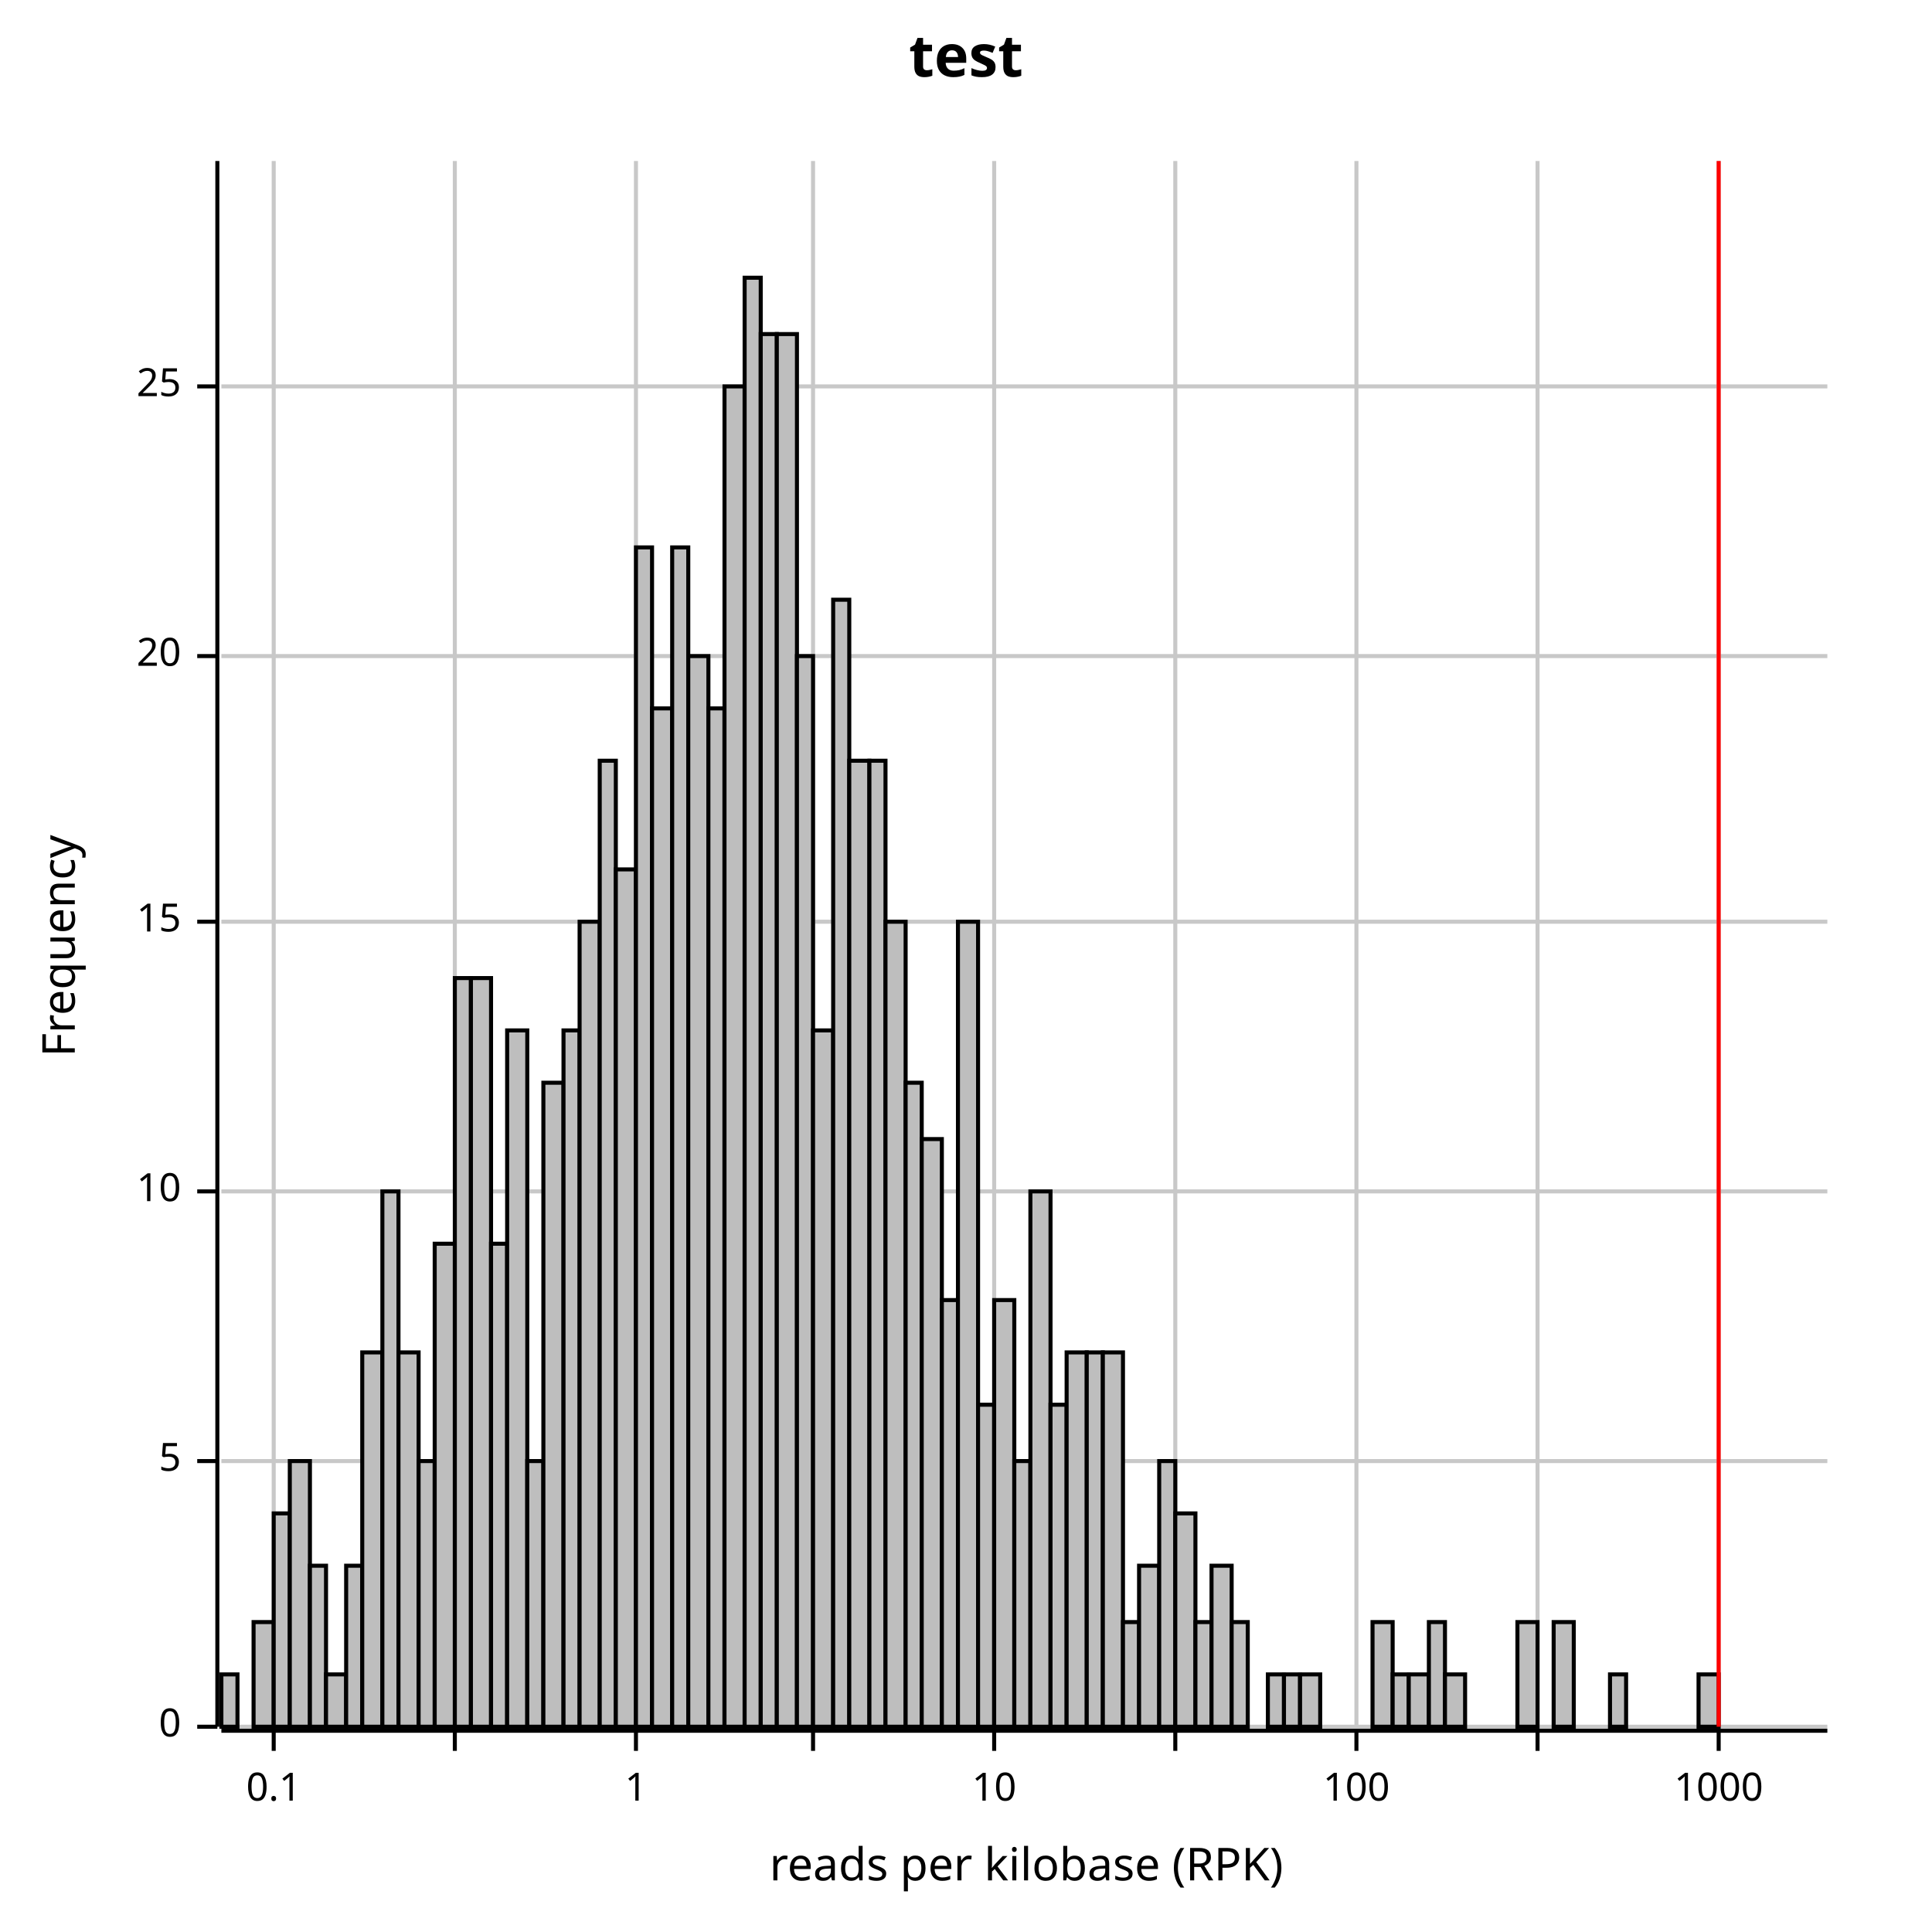
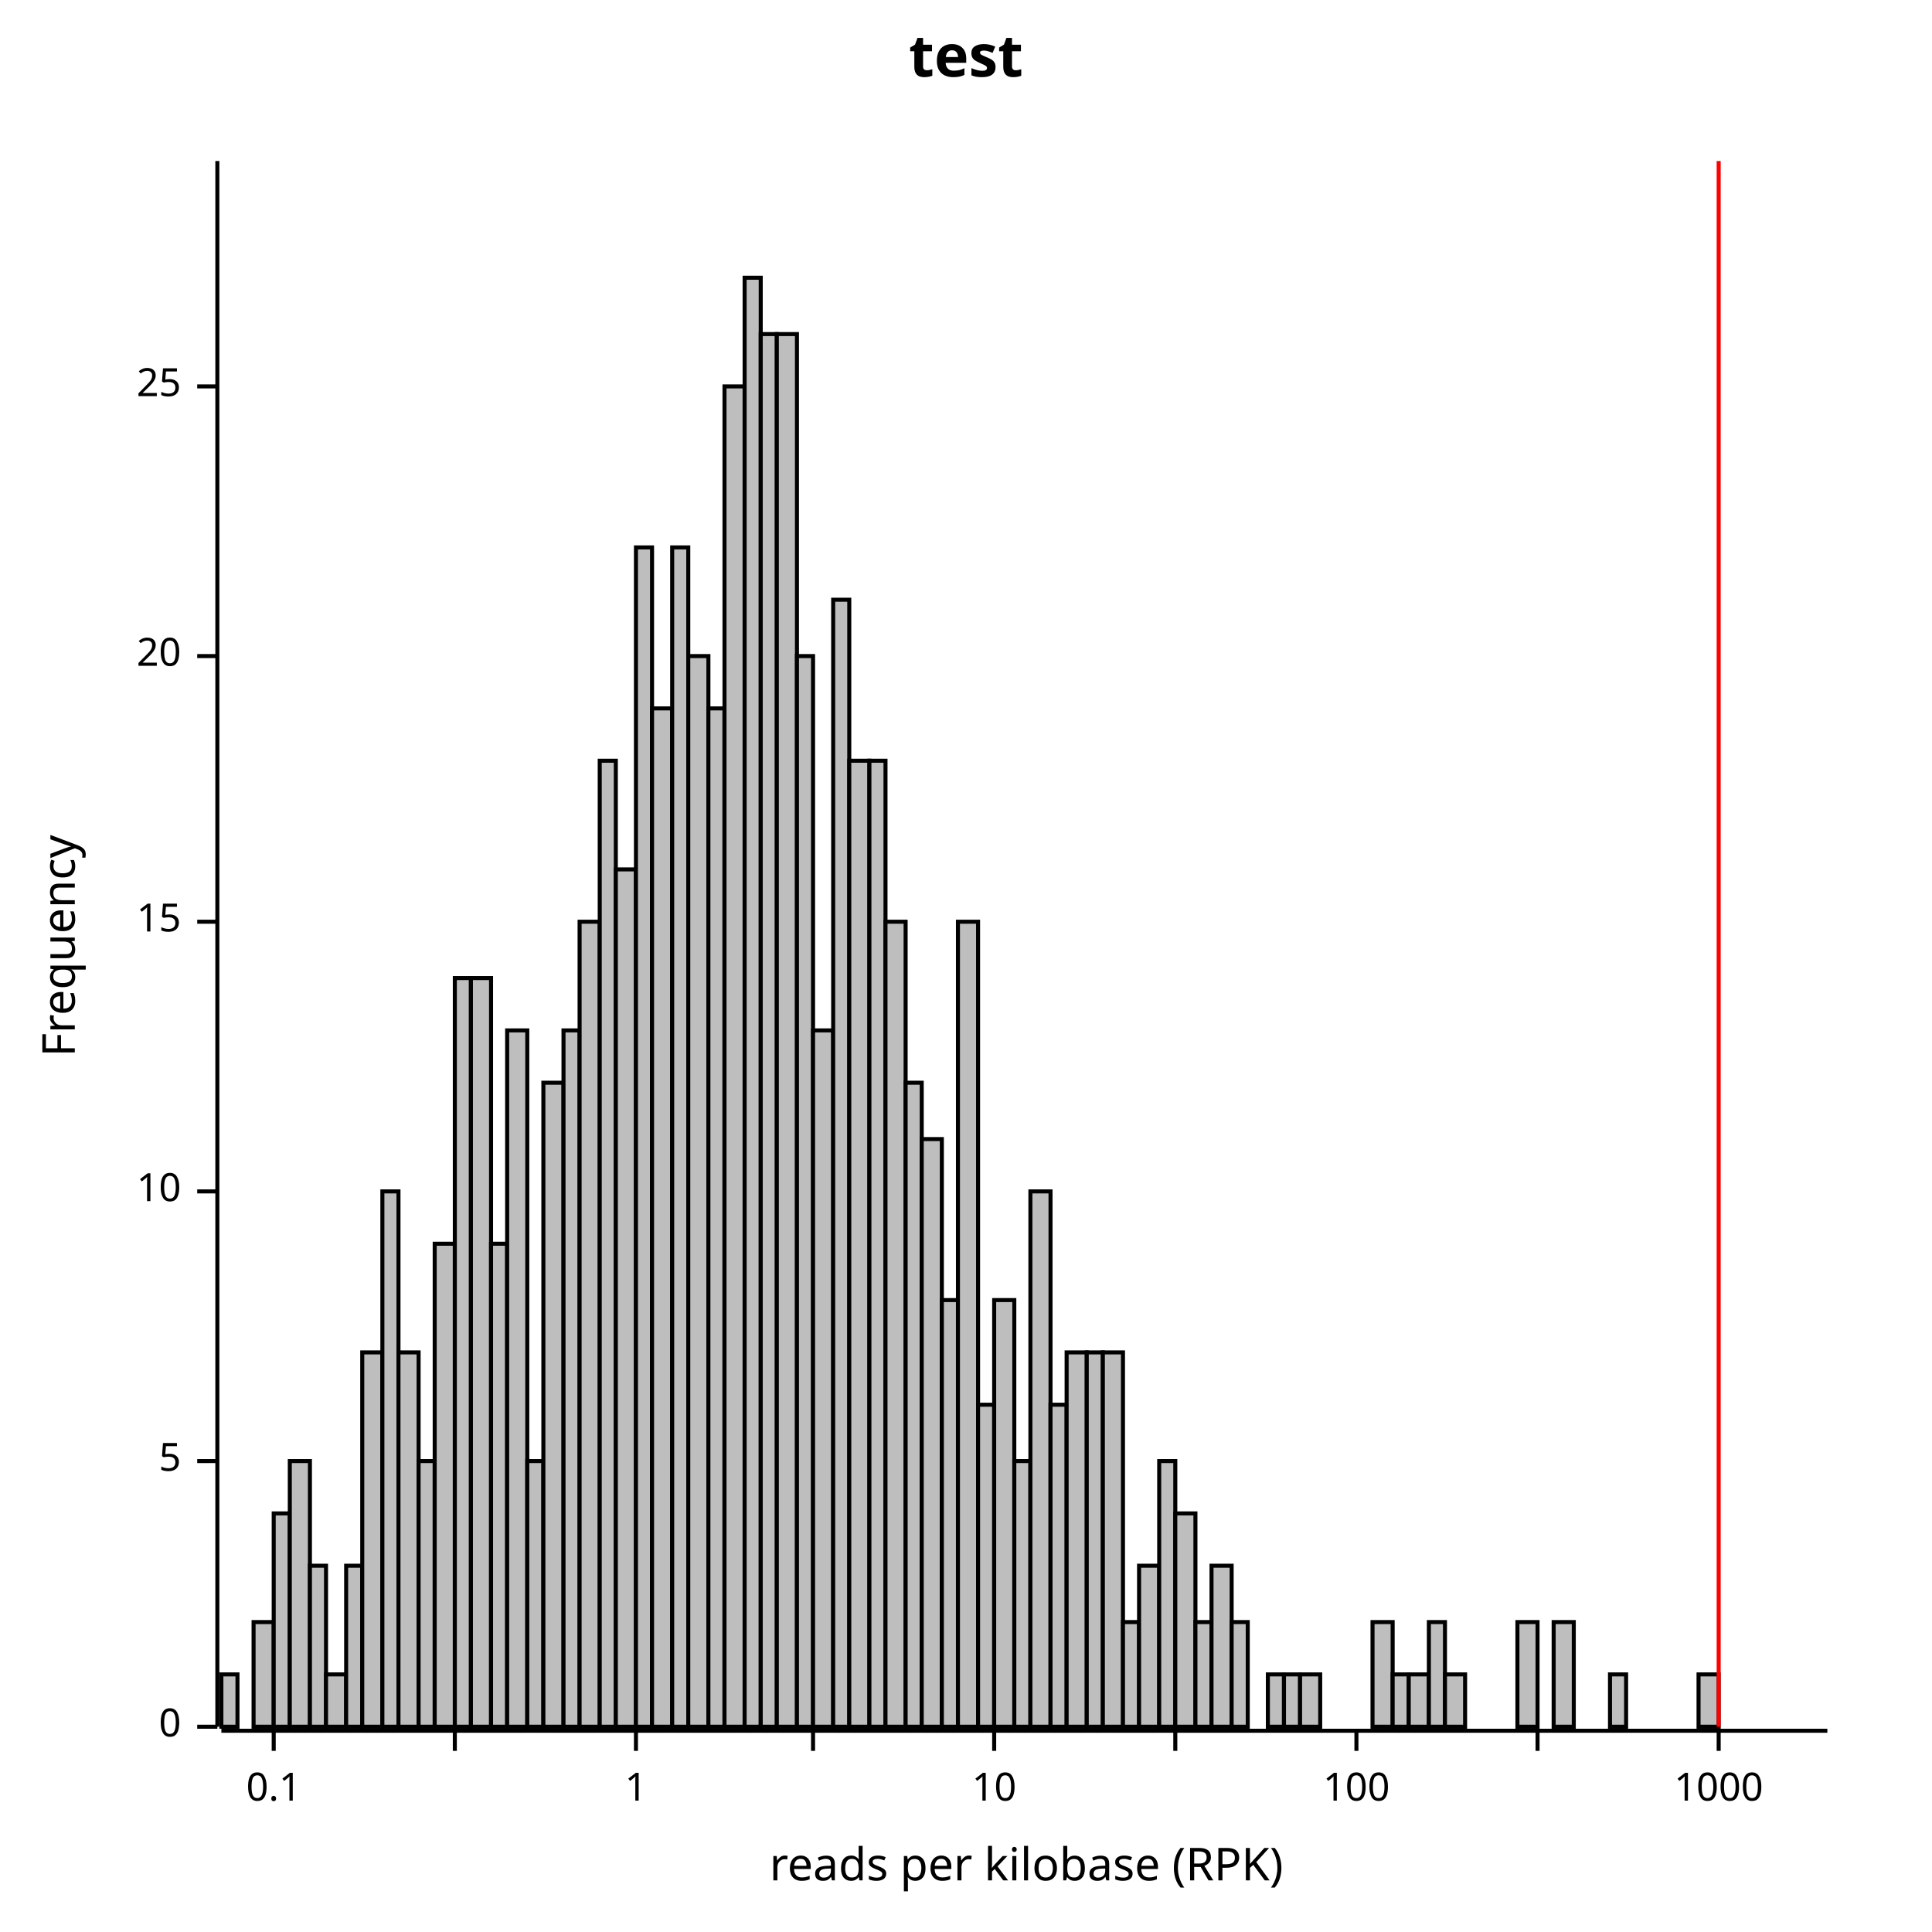
<svg xmlns="http://www.w3.org/2000/svg" width="480" height="480" viewBox="0 0 480 480">
  <rect x="0" y="0" width="480" height="480" opacity="1" fill="#FFFFFF" stroke="none" />
  <text x="240" y="8" dy="0.76em" text-anchor="middle" font-family="sans-serif" font-size="14.516" opacity="1" fill="#000000" font-weight="bold">
test
</text>
  <text x="10" y="235" dy="0.76em" text-anchor="middle" font-family="sans-serif" font-size="11.29" opacity="1" fill="#000000" transform="rotate(270, 10, 235)">
Frequency
</text>
  <text x="255" y="470" dy="-0.5ex" text-anchor="middle" font-family="sans-serif" font-size="11.29" opacity="1" fill="#000000">
reads per kilobase (RPK)
</text>
-   <line opacity="1" stroke="#C8C8C8" stroke-width="1" x1="68" y1="429" x2="68" y2="40" />
-   <line opacity="1" stroke="#C8C8C8" stroke-width="1" x1="113" y1="429" x2="113" y2="40" />
-   <line opacity="1" stroke="#C8C8C8" stroke-width="1" x1="158" y1="429" x2="158" y2="40" />
-   <line opacity="1" stroke="#C8C8C8" stroke-width="1" x1="202" y1="429" x2="202" y2="40" />
-   <line opacity="1" stroke="#C8C8C8" stroke-width="1" x1="247" y1="429" x2="247" y2="40" />
-   <line opacity="1" stroke="#C8C8C8" stroke-width="1" x1="292" y1="429" x2="292" y2="40" />
-   <line opacity="1" stroke="#C8C8C8" stroke-width="1" x1="337" y1="429" x2="337" y2="40" />
-   <line opacity="1" stroke="#C8C8C8" stroke-width="1" x1="382" y1="429" x2="382" y2="40" />
-   <line opacity="1" stroke="#C8C8C8" stroke-width="1" x1="427" y1="429" x2="427" y2="40" />
-   <line opacity="1" stroke="#C8C8C8" stroke-width="1" x1="55" y1="429" x2="454" y2="429" />
-   <line opacity="1" stroke="#C8C8C8" stroke-width="1" x1="55" y1="363" x2="454" y2="363" />
-   <line opacity="1" stroke="#C8C8C8" stroke-width="1" x1="55" y1="296" x2="454" y2="296" />
-   <line opacity="1" stroke="#C8C8C8" stroke-width="1" x1="55" y1="229" x2="454" y2="229" />
-   <line opacity="1" stroke="#C8C8C8" stroke-width="1" x1="55" y1="163" x2="454" y2="163" />
-   <line opacity="1" stroke="#C8C8C8" stroke-width="1" x1="55" y1="96" x2="454" y2="96" />
  <polyline fill="none" opacity="1" stroke="#000000" stroke-width="1" points="54,40 54,429 " />
  <text x="45" y="429" dy="0.5ex" text-anchor="end" font-family="sans-serif" font-size="9.677" opacity="1" fill="#000000">
0
</text>
  <polyline fill="none" opacity="1" stroke="#000000" stroke-width="1" points="49,429 54,429 " />
  <text x="45" y="363" dy="0.5ex" text-anchor="end" font-family="sans-serif" font-size="9.677" opacity="1" fill="#000000">
5
</text>
  <polyline fill="none" opacity="1" stroke="#000000" stroke-width="1" points="49,363 54,363 " />
  <text x="45" y="296" dy="0.5ex" text-anchor="end" font-family="sans-serif" font-size="9.677" opacity="1" fill="#000000">
10
</text>
  <polyline fill="none" opacity="1" stroke="#000000" stroke-width="1" points="49,296 54,296 " />
  <text x="45" y="229" dy="0.5ex" text-anchor="end" font-family="sans-serif" font-size="9.677" opacity="1" fill="#000000">
15
</text>
  <polyline fill="none" opacity="1" stroke="#000000" stroke-width="1" points="49,229 54,229 " />
  <text x="45" y="163" dy="0.5ex" text-anchor="end" font-family="sans-serif" font-size="9.677" opacity="1" fill="#000000">
20
</text>
  <polyline fill="none" opacity="1" stroke="#000000" stroke-width="1" points="49,163 54,163 " />
  <text x="45" y="96" dy="0.5ex" text-anchor="end" font-family="sans-serif" font-size="9.677" opacity="1" fill="#000000">
25
</text>
  <polyline fill="none" opacity="1" stroke="#000000" stroke-width="1" points="49,96 54,96 " />
  <polyline fill="none" opacity="1" stroke="#000000" stroke-width="1" points="55,430 454,430 " />
  <text x="68" y="440" dy="0.76em" text-anchor="middle" font-family="sans-serif" font-size="9.677" opacity="1" fill="#000000">
0.1
</text>
  <polyline fill="none" opacity="1" stroke="#000000" stroke-width="1" points="68,430 68,435 " />
  <text x="113" y="440" dy="0.76em" text-anchor="middle" font-family="sans-serif" font-size="9.677" opacity="1" fill="#000000">

</text>
  <polyline fill="none" opacity="1" stroke="#000000" stroke-width="1" points="113,430 113,435 " />
  <text x="158" y="440" dy="0.76em" text-anchor="middle" font-family="sans-serif" font-size="9.677" opacity="1" fill="#000000">
1
</text>
  <polyline fill="none" opacity="1" stroke="#000000" stroke-width="1" points="158,430 158,435 " />
  <text x="202" y="440" dy="0.76em" text-anchor="middle" font-family="sans-serif" font-size="9.677" opacity="1" fill="#000000">

</text>
  <polyline fill="none" opacity="1" stroke="#000000" stroke-width="1" points="202,430 202,435 " />
  <text x="247" y="440" dy="0.76em" text-anchor="middle" font-family="sans-serif" font-size="9.677" opacity="1" fill="#000000">
10
</text>
  <polyline fill="none" opacity="1" stroke="#000000" stroke-width="1" points="247,430 247,435 " />
  <text x="292" y="440" dy="0.76em" text-anchor="middle" font-family="sans-serif" font-size="9.677" opacity="1" fill="#000000">

</text>
  <polyline fill="none" opacity="1" stroke="#000000" stroke-width="1" points="292,430 292,435 " />
  <text x="337" y="440" dy="0.76em" text-anchor="middle" font-family="sans-serif" font-size="9.677" opacity="1" fill="#000000">
100
</text>
  <polyline fill="none" opacity="1" stroke="#000000" stroke-width="1" points="337,430 337,435 " />
  <text x="382" y="440" dy="0.76em" text-anchor="middle" font-family="sans-serif" font-size="9.677" opacity="1" fill="#000000">

</text>
  <polyline fill="none" opacity="1" stroke="#000000" stroke-width="1" points="382,430 382,435 " />
  <text x="427" y="440" dy="0.76em" text-anchor="middle" font-family="sans-serif" font-size="9.677" opacity="1" fill="#000000">
1000
</text>
  <polyline fill="none" opacity="1" stroke="#000000" stroke-width="1" points="427,430 427,435 " />
  <rect x="55" y="416" width="4" height="13" opacity="1" fill="#BEBEBE" stroke="none" />
  <rect x="55" y="416" width="4" height="13" opacity="1" fill="none" stroke="#000000" />
  <rect x="63" y="403" width="5" height="26" opacity="1" fill="#BEBEBE" stroke="none" />
  <rect x="63" y="403" width="5" height="26" opacity="1" fill="none" stroke="#000000" />
  <rect x="68" y="376" width="4" height="53" opacity="1" fill="#BEBEBE" stroke="none" />
  <rect x="68" y="376" width="4" height="53" opacity="1" fill="none" stroke="#000000" />
  <rect x="72" y="363" width="5" height="66" opacity="1" fill="#BEBEBE" stroke="none" />
  <rect x="72" y="363" width="5" height="66" opacity="1" fill="none" stroke="#000000" />
  <rect x="77" y="389" width="4" height="40" opacity="1" fill="#BEBEBE" stroke="none" />
  <rect x="77" y="389" width="4" height="40" opacity="1" fill="none" stroke="#000000" />
  <rect x="81" y="416" width="5" height="13" opacity="1" fill="#BEBEBE" stroke="none" />
  <rect x="81" y="416" width="5" height="13" opacity="1" fill="none" stroke="#000000" />
  <rect x="86" y="389" width="4" height="40" opacity="1" fill="#BEBEBE" stroke="none" />
  <rect x="86" y="389" width="4" height="40" opacity="1" fill="none" stroke="#000000" />
  <rect x="90" y="336" width="5" height="93" opacity="1" fill="#BEBEBE" stroke="none" />
  <rect x="90" y="336" width="5" height="93" opacity="1" fill="none" stroke="#000000" />
  <rect x="95" y="296" width="4" height="133" opacity="1" fill="#BEBEBE" stroke="none" />
  <rect x="95" y="296" width="4" height="133" opacity="1" fill="none" stroke="#000000" />
  <rect x="99" y="336" width="5" height="93" opacity="1" fill="#BEBEBE" stroke="none" />
  <rect x="99" y="336" width="5" height="93" opacity="1" fill="none" stroke="#000000" />
  <rect x="104" y="363" width="4" height="66" opacity="1" fill="#BEBEBE" stroke="none" />
  <rect x="104" y="363" width="4" height="66" opacity="1" fill="none" stroke="#000000" />
  <rect x="108" y="309" width="5" height="120" opacity="1" fill="#BEBEBE" stroke="none" />
  <rect x="108" y="309" width="5" height="120" opacity="1" fill="none" stroke="#000000" />
  <rect x="113" y="243" width="4" height="186" opacity="1" fill="#BEBEBE" stroke="none" />
  <rect x="113" y="243" width="4" height="186" opacity="1" fill="none" stroke="#000000" />
  <rect x="117" y="243" width="5" height="186" opacity="1" fill="#BEBEBE" stroke="none" />
  <rect x="117" y="243" width="5" height="186" opacity="1" fill="none" stroke="#000000" />
  <rect x="122" y="309" width="4" height="120" opacity="1" fill="#BEBEBE" stroke="none" />
  <rect x="122" y="309" width="4" height="120" opacity="1" fill="none" stroke="#000000" />
  <rect x="126" y="256" width="5" height="173" opacity="1" fill="#BEBEBE" stroke="none" />
  <rect x="126" y="256" width="5" height="173" opacity="1" fill="none" stroke="#000000" />
  <rect x="131" y="363" width="4" height="66" opacity="1" fill="#BEBEBE" stroke="none" />
  <rect x="131" y="363" width="4" height="66" opacity="1" fill="none" stroke="#000000" />
  <rect x="135" y="269" width="5" height="160" opacity="1" fill="#BEBEBE" stroke="none" />
  <rect x="135" y="269" width="5" height="160" opacity="1" fill="none" stroke="#000000" />
  <rect x="140" y="256" width="4" height="173" opacity="1" fill="#BEBEBE" stroke="none" />
  <rect x="140" y="256" width="4" height="173" opacity="1" fill="none" stroke="#000000" />
  <rect x="144" y="229" width="5" height="200" opacity="1" fill="#BEBEBE" stroke="none" />
  <rect x="144" y="229" width="5" height="200" opacity="1" fill="none" stroke="#000000" />
  <rect x="149" y="189" width="4" height="240" opacity="1" fill="#BEBEBE" stroke="none" />
  <rect x="149" y="189" width="4" height="240" opacity="1" fill="none" stroke="#000000" />
  <rect x="153" y="216" width="5" height="213" opacity="1" fill="#BEBEBE" stroke="none" />
  <rect x="153" y="216" width="5" height="213" opacity="1" fill="none" stroke="#000000" />
  <rect x="158" y="136" width="4" height="293" opacity="1" fill="#BEBEBE" stroke="none" />
  <rect x="158" y="136" width="4" height="293" opacity="1" fill="none" stroke="#000000" />
  <rect x="162" y="176" width="5" height="253" opacity="1" fill="#BEBEBE" stroke="none" />
  <rect x="162" y="176" width="5" height="253" opacity="1" fill="none" stroke="#000000" />
  <rect x="167" y="136" width="4" height="293" opacity="1" fill="#BEBEBE" stroke="none" />
  <rect x="167" y="136" width="4" height="293" opacity="1" fill="none" stroke="#000000" />
  <rect x="171" y="163" width="5" height="266" opacity="1" fill="#BEBEBE" stroke="none" />
  <rect x="171" y="163" width="5" height="266" opacity="1" fill="none" stroke="#000000" />
  <rect x="176" y="176" width="4" height="253" opacity="1" fill="#BEBEBE" stroke="none" />
  <rect x="176" y="176" width="4" height="253" opacity="1" fill="none" stroke="#000000" />
  <rect x="180" y="96" width="5" height="333" opacity="1" fill="#BEBEBE" stroke="none" />
  <rect x="180" y="96" width="5" height="333" opacity="1" fill="none" stroke="#000000" />
  <rect x="185" y="69" width="4" height="360" opacity="1" fill="#BEBEBE" stroke="none" />
  <rect x="185" y="69" width="4" height="360" opacity="1" fill="none" stroke="#000000" />
  <rect x="189" y="83" width="4" height="346" opacity="1" fill="#BEBEBE" stroke="none" />
  <rect x="189" y="83" width="4" height="346" opacity="1" fill="none" stroke="#000000" />
  <rect x="193" y="83" width="5" height="346" opacity="1" fill="#BEBEBE" stroke="none" />
  <rect x="193" y="83" width="5" height="346" opacity="1" fill="none" stroke="#000000" />
  <rect x="198" y="163" width="4" height="266" opacity="1" fill="#BEBEBE" stroke="none" />
  <rect x="198" y="163" width="4" height="266" opacity="1" fill="none" stroke="#000000" />
  <rect x="202" y="256" width="5" height="173" opacity="1" fill="#BEBEBE" stroke="none" />
  <rect x="202" y="256" width="5" height="173" opacity="1" fill="none" stroke="#000000" />
  <rect x="207" y="149" width="4" height="280" opacity="1" fill="#BEBEBE" stroke="none" />
  <rect x="207" y="149" width="4" height="280" opacity="1" fill="none" stroke="#000000" />
  <rect x="211" y="189" width="5" height="240" opacity="1" fill="#BEBEBE" stroke="none" />
  <rect x="211" y="189" width="5" height="240" opacity="1" fill="none" stroke="#000000" />
  <rect x="216" y="189" width="4" height="240" opacity="1" fill="#BEBEBE" stroke="none" />
  <rect x="216" y="189" width="4" height="240" opacity="1" fill="none" stroke="#000000" />
  <rect x="220" y="229" width="5" height="200" opacity="1" fill="#BEBEBE" stroke="none" />
  <rect x="220" y="229" width="5" height="200" opacity="1" fill="none" stroke="#000000" />
  <rect x="225" y="269" width="4" height="160" opacity="1" fill="#BEBEBE" stroke="none" />
  <rect x="225" y="269" width="4" height="160" opacity="1" fill="none" stroke="#000000" />
  <rect x="229" y="283" width="5" height="146" opacity="1" fill="#BEBEBE" stroke="none" />
  <rect x="229" y="283" width="5" height="146" opacity="1" fill="none" stroke="#000000" />
  <rect x="234" y="323" width="4" height="106" opacity="1" fill="#BEBEBE" stroke="none" />
  <rect x="234" y="323" width="4" height="106" opacity="1" fill="none" stroke="#000000" />
  <rect x="238" y="229" width="5" height="200" opacity="1" fill="#BEBEBE" stroke="none" />
  <rect x="238" y="229" width="5" height="200" opacity="1" fill="none" stroke="#000000" />
  <rect x="243" y="349" width="4" height="80" opacity="1" fill="#BEBEBE" stroke="none" />
  <rect x="243" y="349" width="4" height="80" opacity="1" fill="none" stroke="#000000" />
  <rect x="247" y="323" width="5" height="106" opacity="1" fill="#BEBEBE" stroke="none" />
  <rect x="247" y="323" width="5" height="106" opacity="1" fill="none" stroke="#000000" />
  <rect x="252" y="363" width="4" height="66" opacity="1" fill="#BEBEBE" stroke="none" />
  <rect x="252" y="363" width="4" height="66" opacity="1" fill="none" stroke="#000000" />
  <rect x="256" y="296" width="5" height="133" opacity="1" fill="#BEBEBE" stroke="none" />
  <rect x="256" y="296" width="5" height="133" opacity="1" fill="none" stroke="#000000" />
  <rect x="261" y="349" width="4" height="80" opacity="1" fill="#BEBEBE" stroke="none" />
  <rect x="261" y="349" width="4" height="80" opacity="1" fill="none" stroke="#000000" />
  <rect x="265" y="336" width="5" height="93" opacity="1" fill="#BEBEBE" stroke="none" />
  <rect x="265" y="336" width="5" height="93" opacity="1" fill="none" stroke="#000000" />
  <rect x="270" y="336" width="4" height="93" opacity="1" fill="#BEBEBE" stroke="none" />
  <rect x="270" y="336" width="4" height="93" opacity="1" fill="none" stroke="#000000" />
  <rect x="274" y="336" width="5" height="93" opacity="1" fill="#BEBEBE" stroke="none" />
  <rect x="274" y="336" width="5" height="93" opacity="1" fill="none" stroke="#000000" />
  <rect x="279" y="403" width="4" height="26" opacity="1" fill="#BEBEBE" stroke="none" />
  <rect x="279" y="403" width="4" height="26" opacity="1" fill="none" stroke="#000000" />
  <rect x="283" y="389" width="5" height="40" opacity="1" fill="#BEBEBE" stroke="none" />
  <rect x="283" y="389" width="5" height="40" opacity="1" fill="none" stroke="#000000" />
  <rect x="288" y="363" width="4" height="66" opacity="1" fill="#BEBEBE" stroke="none" />
  <rect x="288" y="363" width="4" height="66" opacity="1" fill="none" stroke="#000000" />
  <rect x="292" y="376" width="5" height="53" opacity="1" fill="#BEBEBE" stroke="none" />
  <rect x="292" y="376" width="5" height="53" opacity="1" fill="none" stroke="#000000" />
  <rect x="297" y="403" width="4" height="26" opacity="1" fill="#BEBEBE" stroke="none" />
  <rect x="297" y="403" width="4" height="26" opacity="1" fill="none" stroke="#000000" />
  <rect x="301" y="389" width="5" height="40" opacity="1" fill="#BEBEBE" stroke="none" />
  <rect x="301" y="389" width="5" height="40" opacity="1" fill="none" stroke="#000000" />
  <rect x="306" y="403" width="4" height="26" opacity="1" fill="#BEBEBE" stroke="none" />
  <rect x="306" y="403" width="4" height="26" opacity="1" fill="none" stroke="#000000" />
  <rect x="315" y="416" width="4" height="13" opacity="1" fill="#BEBEBE" stroke="none" />
  <rect x="315" y="416" width="4" height="13" opacity="1" fill="none" stroke="#000000" />
  <rect x="319" y="416" width="4" height="13" opacity="1" fill="#BEBEBE" stroke="none" />
  <rect x="319" y="416" width="4" height="13" opacity="1" fill="none" stroke="#000000" />
  <rect x="323" y="416" width="5" height="13" opacity="1" fill="#BEBEBE" stroke="none" />
  <rect x="323" y="416" width="5" height="13" opacity="1" fill="none" stroke="#000000" />
  <rect x="341" y="403" width="5" height="26" opacity="1" fill="#BEBEBE" stroke="none" />
  <rect x="341" y="403" width="5" height="26" opacity="1" fill="none" stroke="#000000" />
  <rect x="346" y="416" width="4" height="13" opacity="1" fill="#BEBEBE" stroke="none" />
  <rect x="346" y="416" width="4" height="13" opacity="1" fill="none" stroke="#000000" />
  <rect x="350" y="416" width="5" height="13" opacity="1" fill="#BEBEBE" stroke="none" />
  <rect x="350" y="416" width="5" height="13" opacity="1" fill="none" stroke="#000000" />
  <rect x="355" y="403" width="4" height="26" opacity="1" fill="#BEBEBE" stroke="none" />
  <rect x="355" y="403" width="4" height="26" opacity="1" fill="none" stroke="#000000" />
  <rect x="359" y="416" width="5" height="13" opacity="1" fill="#BEBEBE" stroke="none" />
  <rect x="359" y="416" width="5" height="13" opacity="1" fill="none" stroke="#000000" />
  <rect x="377" y="403" width="5" height="26" opacity="1" fill="#BEBEBE" stroke="none" />
  <rect x="377" y="403" width="5" height="26" opacity="1" fill="none" stroke="#000000" />
  <rect x="386" y="403" width="5" height="26" opacity="1" fill="#BEBEBE" stroke="none" />
  <rect x="386" y="403" width="5" height="26" opacity="1" fill="none" stroke="#000000" />
  <rect x="400" y="416" width="4" height="13" opacity="1" fill="#BEBEBE" stroke="none" />
  <rect x="400" y="416" width="4" height="13" opacity="1" fill="none" stroke="#000000" />
  <rect x="422" y="416" width="5" height="13" opacity="1" fill="#BEBEBE" stroke="none" />
  <rect x="422" y="416" width="5" height="13" opacity="1" fill="none" stroke="#000000" />
  <polyline fill="none" opacity="1" stroke="#FF0000" stroke-width="1" points="427,429 427,40 " />
</svg>
